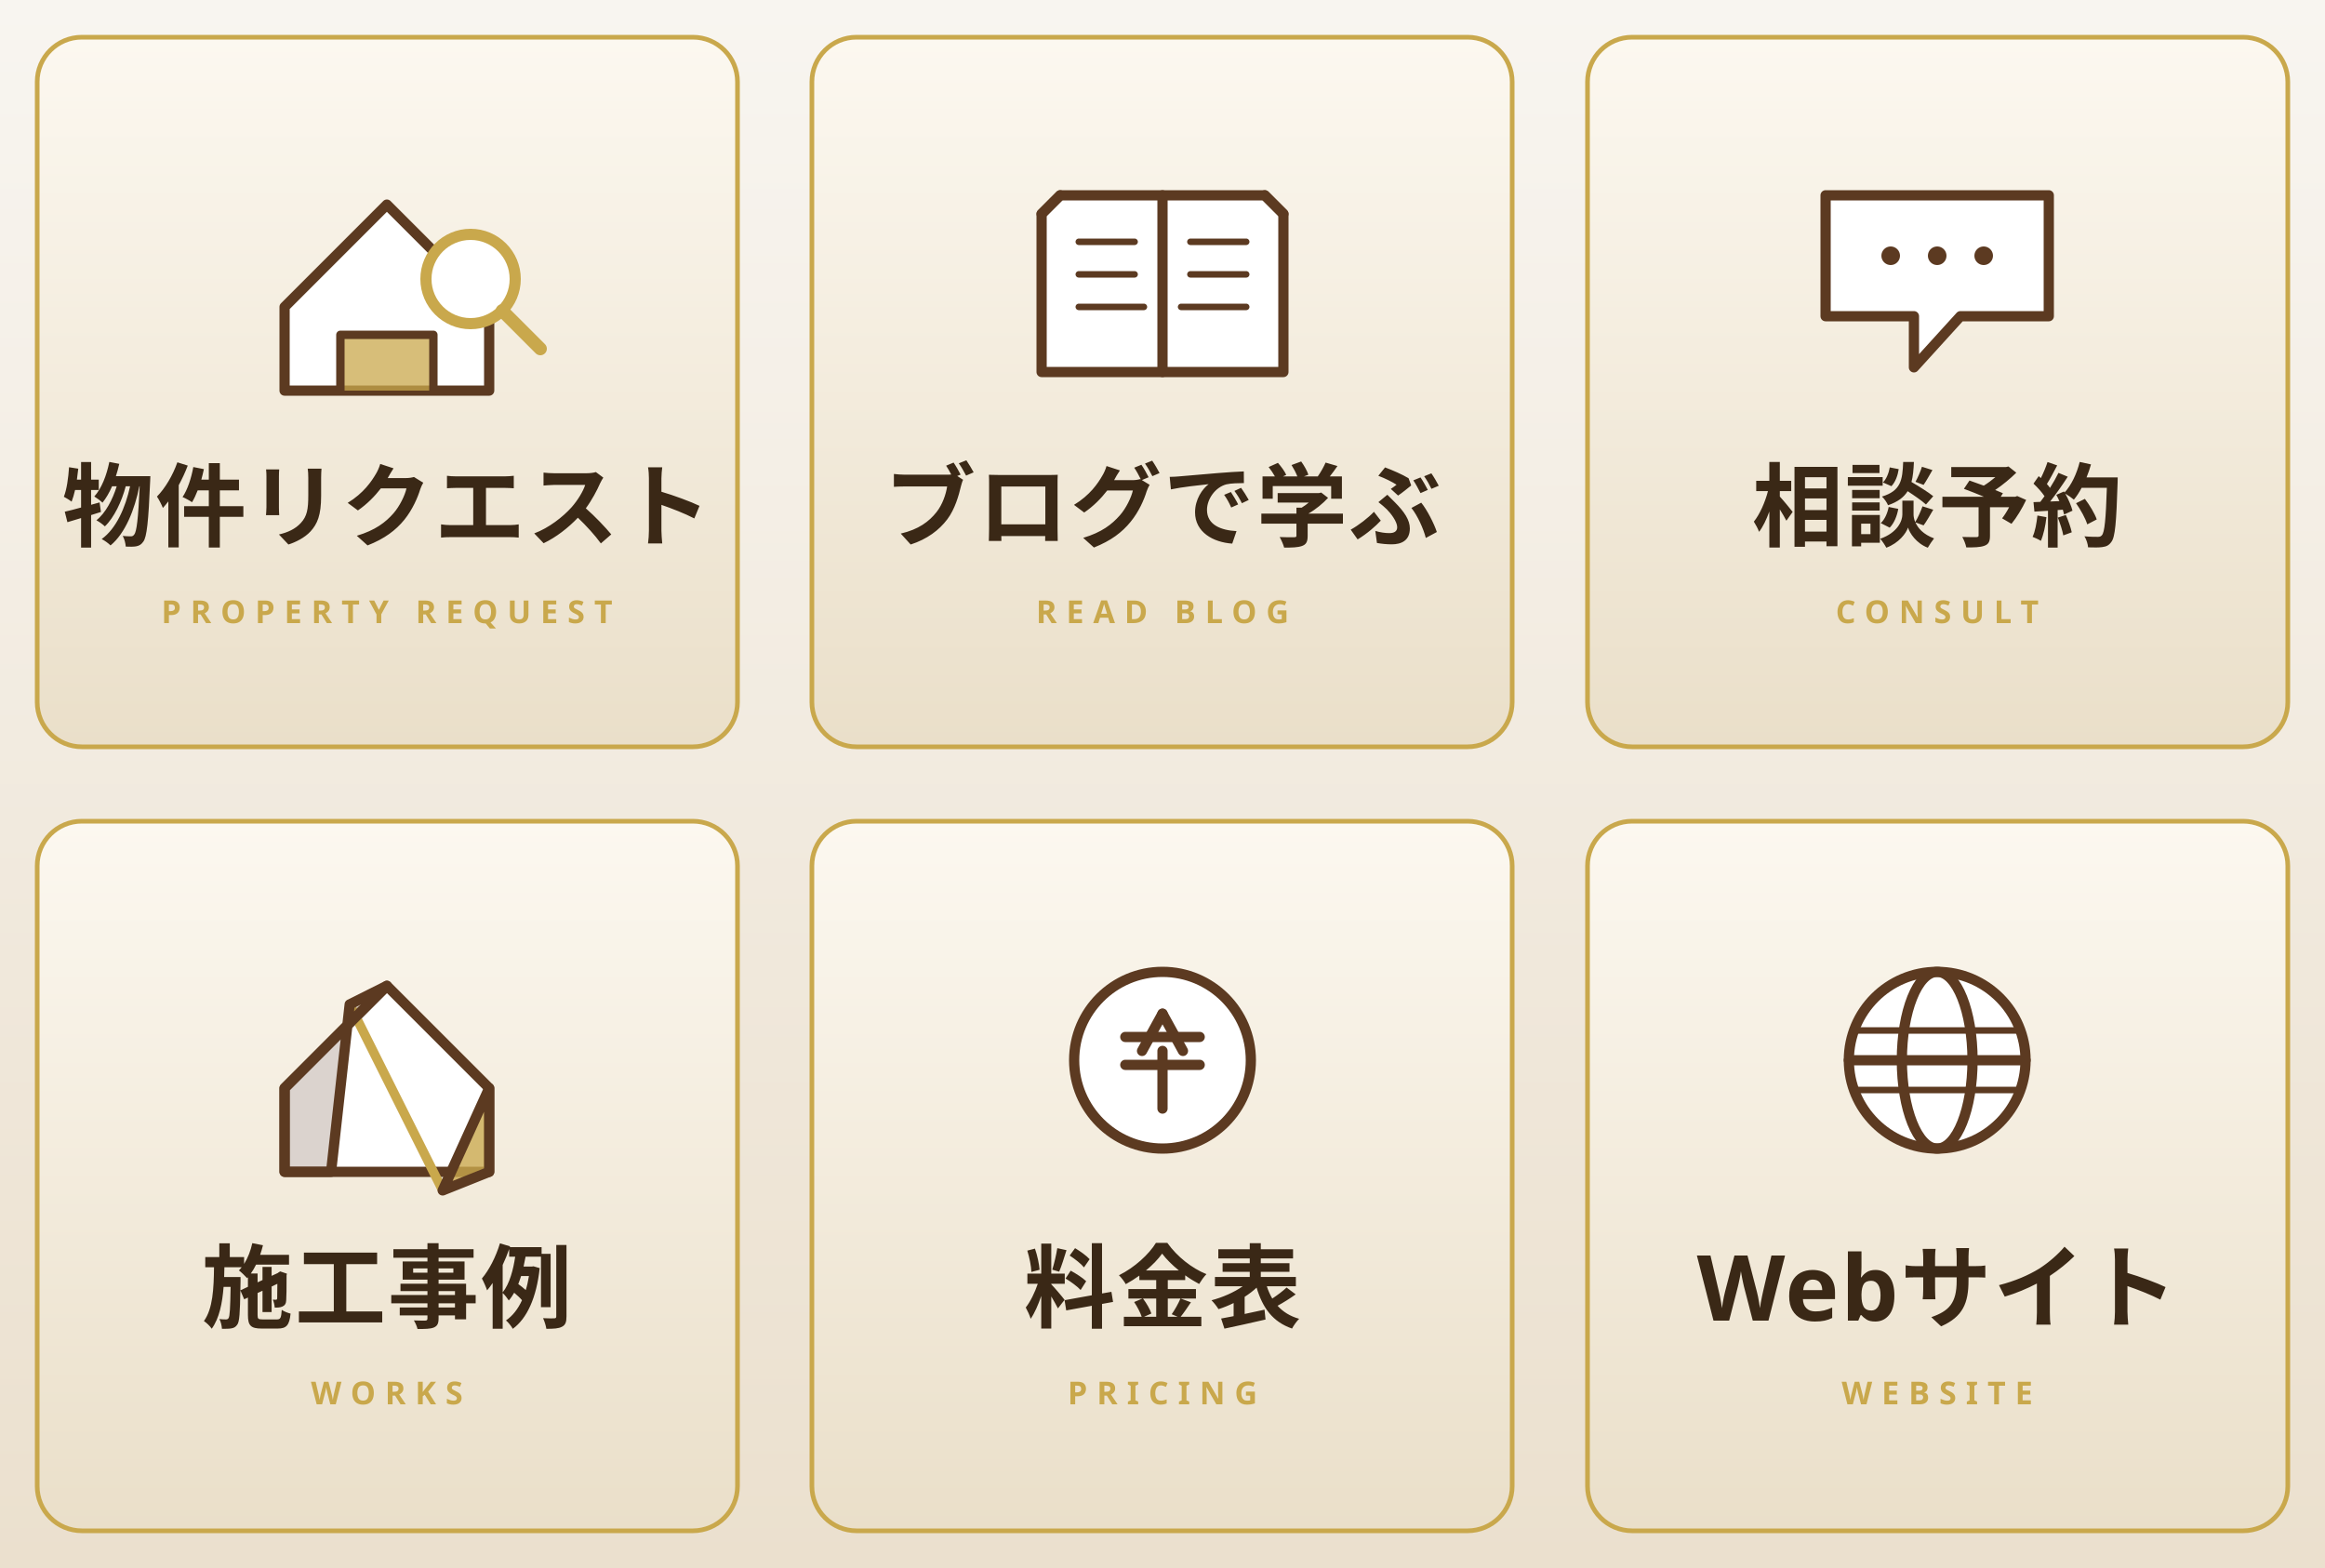
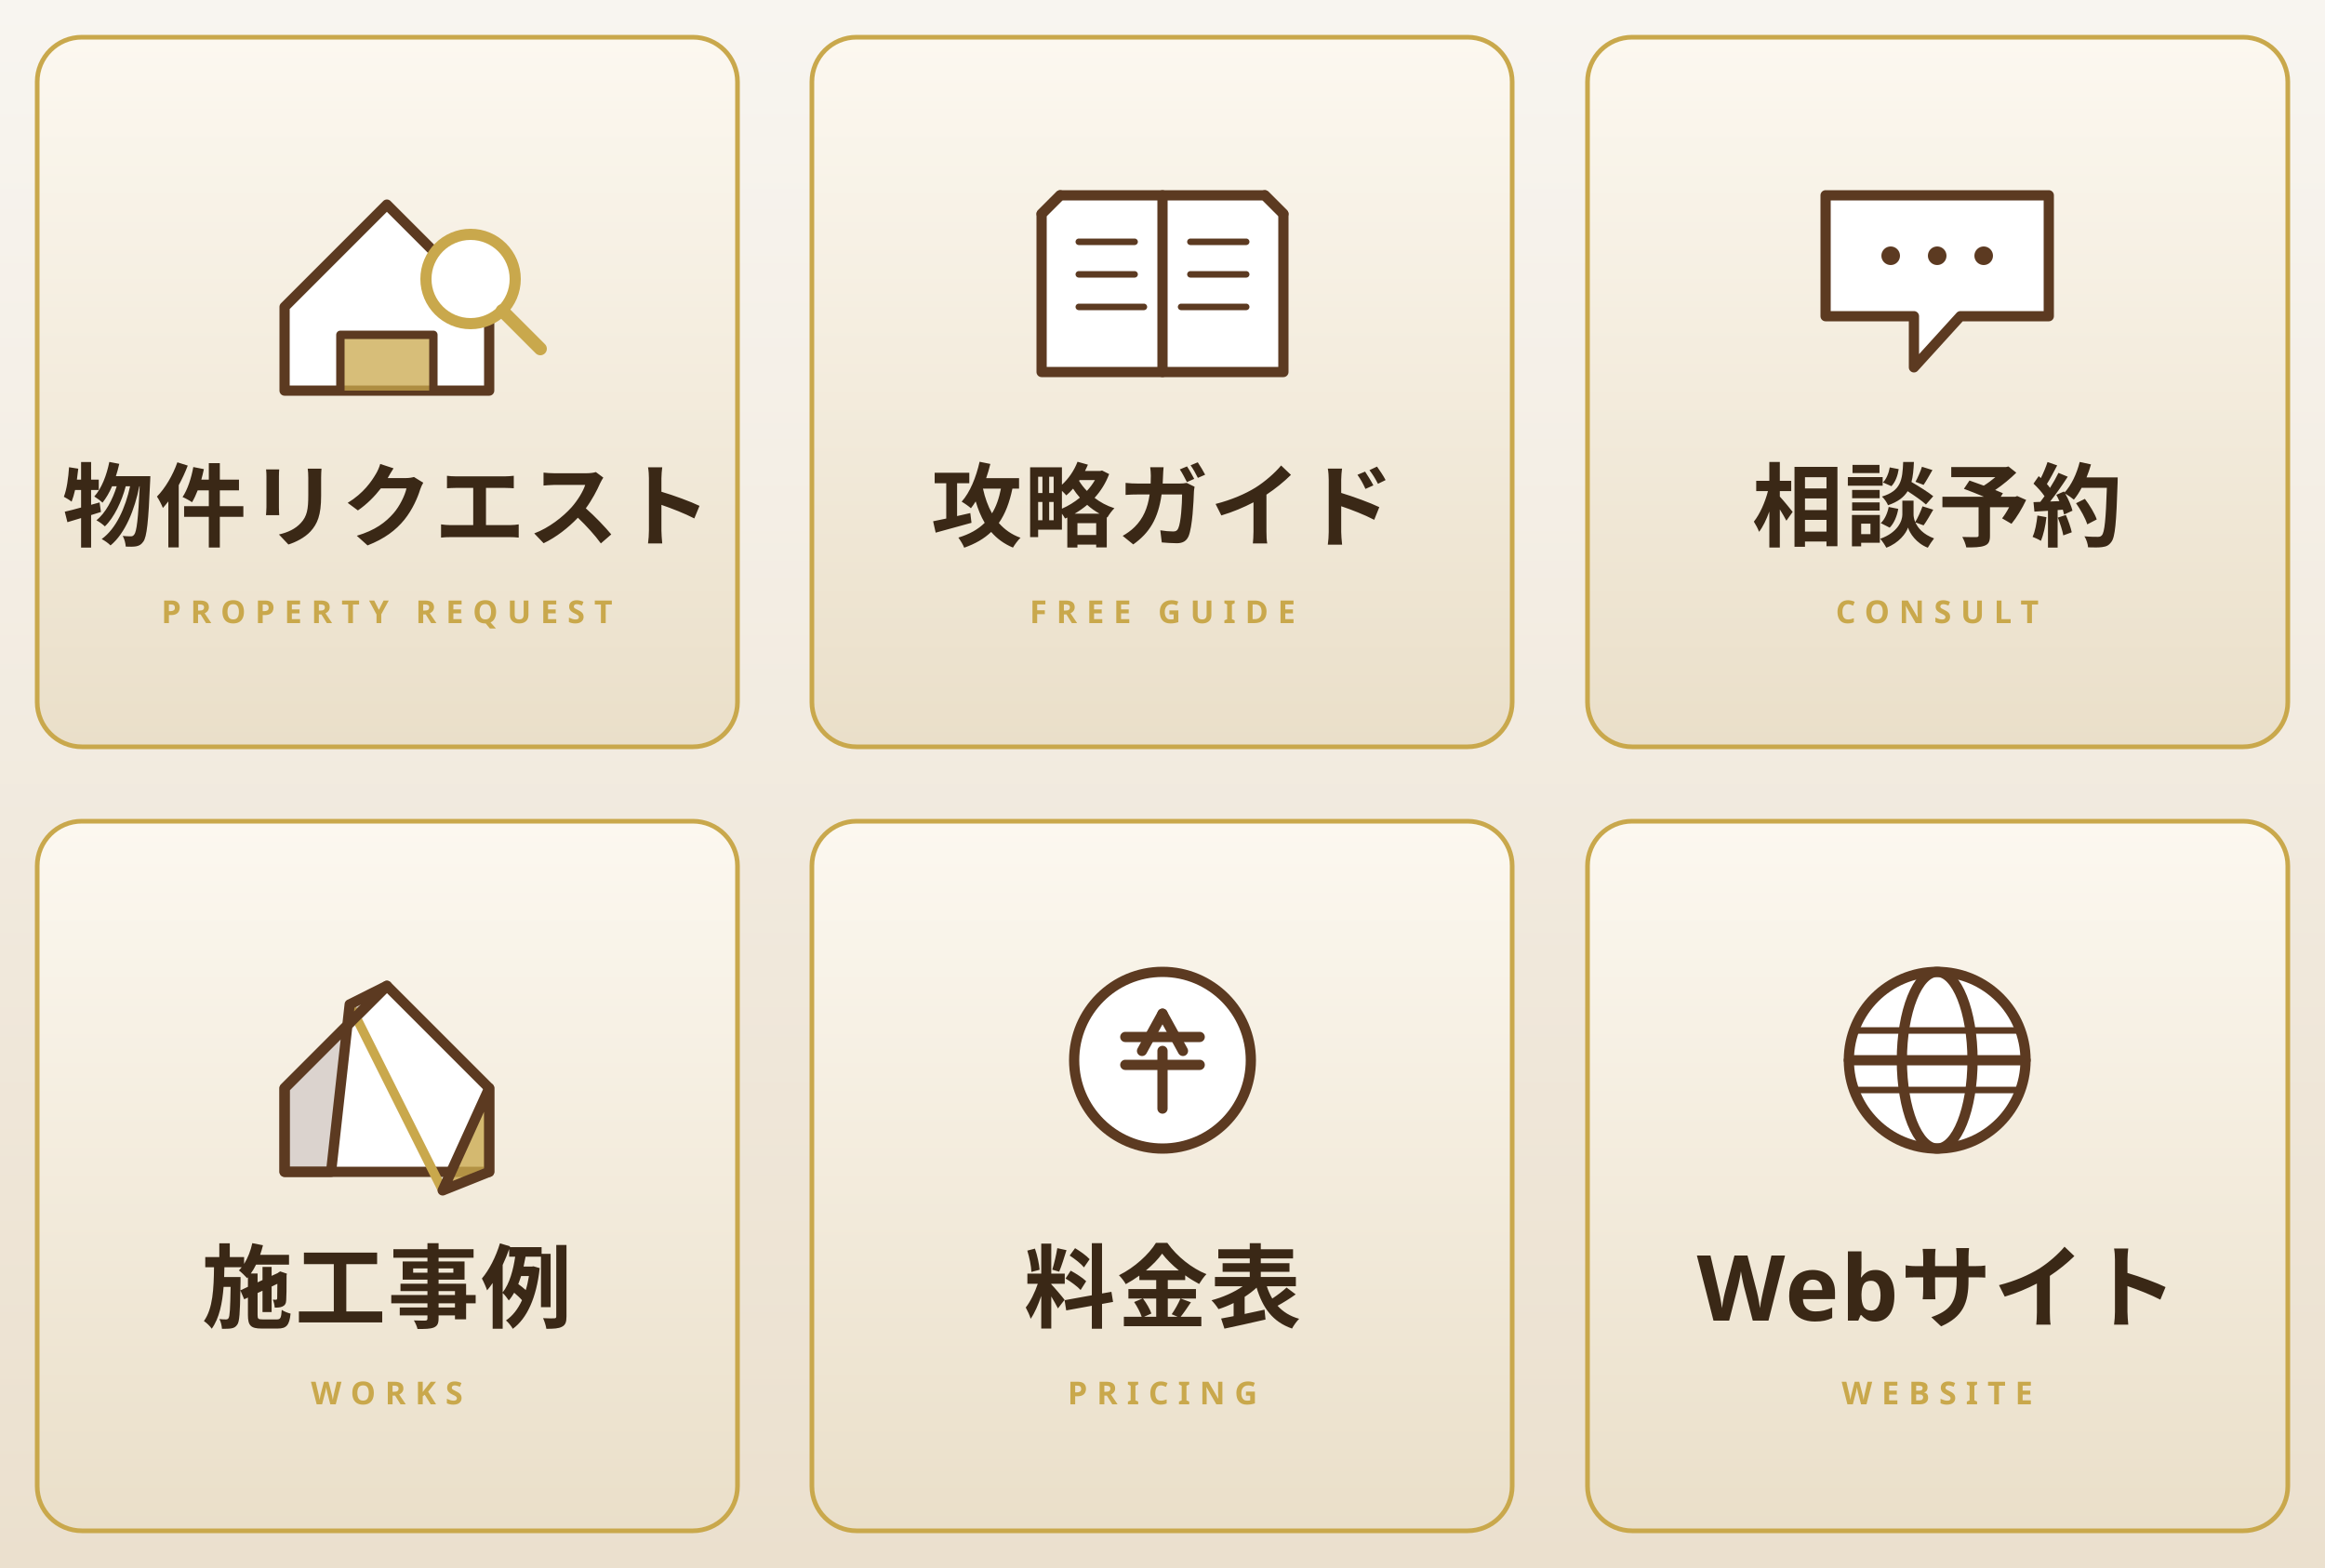
<svg xmlns="http://www.w3.org/2000/svg" width="2500" height="1686" viewBox="0 0 2500 1686">
  <defs>
    <linearGradient id="bgMain" x1="0%" y1="0%" x2="0%" y2="100%">
      <stop offset="0%" stop-color="#F8F5F0" />
      <stop offset="100%" stop-color="#EBE0CE" />
    </linearGradient>
    <linearGradient id="tile" x1="0%" y1="0%" x2="0%" y2="100%">
      <stop offset="0%" stop-color="#FCF8F0" />
      <stop offset="100%" stop-color="#EADFC9" />
    </linearGradient>
  </defs>
  <rect width="2500" height="1686" fill="url(#bgMain)" />
  <g>
    <rect x="40" y="40" width="753" height="763" rx="48" fill="url(#tile)" stroke="#C9A84C" stroke-width="5" />
    <g transform="translate(416, 290)" stroke="#5C3A21" stroke-width="11" fill="none" stroke-linecap="round" stroke-linejoin="round">
      <path d="M -110 40 L 0 -70 L 110 40 L 110 130 L -110 130 Z" fill="#FFFFFF" />
      <path d="M -50 130 L -50 70 L 50 70 L 50 130" fill="#C9A84C" fill-opacity="0.75" stroke-width="9" />
      <circle cx="90" cy="10" r="48" stroke="#C9A84C" stroke-width="12" fill="#FFFFFF" />
      <line x1="124" y1="44" x2="165" y2="85" stroke="#C9A84C" stroke-width="14" />
    </g>
    <text x="416" y="580" text-anchor="middle" font-family="'Noto Sans JP', 'Hiragino Sans', 'Yu Gothic', sans-serif" font-size="98" font-weight="800" fill="#3A2816" letter-spacing="2">物件リクエスト</text>
    <text x="416" y="670" text-anchor="middle" font-family="'Noto Sans JP', sans-serif" font-size="34" font-weight="600" fill="#C9A84C" letter-spacing="10">PROPERTY REQUEST</text>
  </g>
  <g>
    <rect x="873" y="40" width="753" height="763" rx="48" fill="url(#tile)" stroke="#C9A84C" stroke-width="5" />
    <g transform="translate(1250, 290)" stroke="#5C3A21" stroke-width="11" fill="none" stroke-linecap="round" stroke-linejoin="round">
      <path d="M -110 -80 L 110 -80 L 130 -60 L 130 110 L -130 110 L -130 -60 Z" fill="#FFFFFF" />
      <path d="M 0 -80 L 0 110" />
      <path d="M -130 -60 L -110 -80 M 130 -60 L 110 -80" />
      <line x1="-90" y1="-30" x2="-30" y2="-30" stroke="#5C3A21" stroke-width="7" />
      <line x1="-90" y1="5" x2="-30" y2="5" stroke="#5C3A21" stroke-width="7" />
      <line x1="-90" y1="40" x2="-20" y2="40" stroke="#5C3A21" stroke-width="7" />
      <line x1="30" y1="-30" x2="90" y2="-30" stroke="#5C3A21" stroke-width="7" />
      <line x1="30" y1="5" x2="90" y2="5" stroke="#5C3A21" stroke-width="7" />
      <line x1="20" y1="40" x2="90" y2="40" stroke="#5C3A21" stroke-width="7" />
    </g>
-     <text x="1250" y="580" text-anchor="middle" font-family="'Noto Sans JP', 'Hiragino Sans', 'Yu Gothic', sans-serif" font-size="98" font-weight="800" fill="#3A2816" letter-spacing="2">ブログで学ぶ</text>
-     <text x="1250" y="670" text-anchor="middle" font-family="'Noto Sans JP', sans-serif" font-size="34" font-weight="600" fill="#C9A84C" letter-spacing="10">READ BLOG</text>
+     <text x="1250" y="580" text-anchor="middle" font-family="'Noto Sans JP', 'Hiragino Sans', 'Yu Gothic', sans-serif" font-size="98" font-weight="800" fill="#3A2816" letter-spacing="2">攻略ガイド</text>
+     <text x="1250" y="670" text-anchor="middle" font-family="'Noto Sans JP', sans-serif" font-size="34" font-weight="600" fill="#C9A84C" letter-spacing="10">FREE GUIDE</text>
  </g>
  <g>
    <rect x="1707" y="40" width="753" height="763" rx="48" fill="url(#tile)" stroke="#C9A84C" stroke-width="5" />
    <g transform="translate(2083, 290)" stroke="#5C3A21" stroke-width="11" fill="none" stroke-linecap="round" stroke-linejoin="round">
      <path d="M -120 -80 L 120 -80 L 120 50 L 25 50 L -25 105 L -25 50 L -120 50 Z" fill="#FFFFFF" />
      <circle cx="-50" cy="-15" r="10" fill="#5C3A21" stroke="none" />
      <circle cx="0" cy="-15" r="10" fill="#5C3A21" stroke="none" />
      <circle cx="50" cy="-15" r="10" fill="#5C3A21" stroke="none" />
    </g>
    <text x="2083" y="580" text-anchor="middle" font-family="'Noto Sans JP', 'Hiragino Sans', 'Yu Gothic', sans-serif" font-size="98" font-weight="800" fill="#3A2816" letter-spacing="2">相談予約</text>
    <text x="2083" y="670" text-anchor="middle" font-family="'Noto Sans JP', sans-serif" font-size="34" font-weight="600" fill="#C9A84C" letter-spacing="10">CONSULT</text>
  </g>
  <g>
    <rect x="40" y="883" width="753" height="763" rx="48" fill="url(#tile)" stroke="#C9A84C" stroke-width="5" />
    <g transform="translate(416, 1130)" stroke="#5C3A21" stroke-width="11" fill="none" stroke-linecap="round" stroke-linejoin="round">
      <path d="M -110 40 L 0 -70 L 110 40 L 110 130 L -110 130 Z" fill="#FFFFFF" />
      <line x1="-40" y1="-50" x2="60" y2="150" stroke="#C9A84C" stroke-width="10" />
      <path d="M -110 40 L 0 -70 L -40 -50 L -60 130 L -110 130 Z" fill="#5C3A21" fill-opacity="0.22" />
      <path d="M 60 150 L 110 40 L 110 130 Z" fill="#C9A84C" fill-opacity="0.8" />
    </g>
    <text x="416" y="1420" text-anchor="middle" font-family="'Noto Sans JP', 'Hiragino Sans', 'Yu Gothic', sans-serif" font-size="98" font-weight="800" fill="#3A2816" letter-spacing="2">施工事例</text>
    <text x="416" y="1510" text-anchor="middle" font-family="'Noto Sans JP', sans-serif" font-size="34" font-weight="600" fill="#C9A84C" letter-spacing="10">WORKS</text>
  </g>
  <g>
    <rect x="873" y="883" width="753" height="763" rx="48" fill="url(#tile)" stroke="#C9A84C" stroke-width="5" />
    <g transform="translate(1250, 1130)" stroke="#5C3A21" stroke-width="11" fill="none" stroke-linecap="round" stroke-linejoin="round">
      <circle cx="0" cy="10" r="95" fill="#FFFFFF" />
      <line x1="-40" y1="-15" x2="40" y2="-15" />
      <line x1="-40" y1="15" x2="40" y2="15" />
      <line x1="0" y1="-40" x2="-22" y2="0" />
      <line x1="0" y1="-40" x2="22" y2="0" />
      <line x1="0" y1="0" x2="0" y2="62" />
    </g>
    <text x="1250" y="1420" text-anchor="middle" font-family="'Noto Sans JP', 'Hiragino Sans', 'Yu Gothic', sans-serif" font-size="98" font-weight="800" fill="#3A2816" letter-spacing="2">料金表</text>
    <text x="1250" y="1510" text-anchor="middle" font-family="'Noto Sans JP', sans-serif" font-size="34" font-weight="600" fill="#C9A84C" letter-spacing="10">PRICING</text>
  </g>
  <g>
    <rect x="1707" y="883" width="753" height="763" rx="48" fill="url(#tile)" stroke="#C9A84C" stroke-width="5" />
    <g transform="translate(2083, 1130)" stroke="#5C3A21" stroke-width="11" fill="none" stroke-linecap="round" stroke-linejoin="round">
      <circle cx="0" cy="10" r="95" fill="#FFFFFF" />
      <ellipse cx="0" cy="10" rx="38" ry="95" />
      <line x1="-95" y1="10" x2="95" y2="10" />
      <line x1="-90" y1="-22" x2="90" y2="-22" stroke-width="7" />
      <line x1="-90" y1="42" x2="90" y2="42" stroke-width="7" />
    </g>
    <text x="2083" y="1420" text-anchor="middle" font-family="'Noto Sans JP', 'Hiragino Sans', 'Yu Gothic', sans-serif" font-size="98" font-weight="800" fill="#3A2816" letter-spacing="2">Webサイト</text>
    <text x="2083" y="1510" text-anchor="middle" font-family="'Noto Sans JP', sans-serif" font-size="34" font-weight="600" fill="#C9A84C" letter-spacing="10">WEBSITE</text>
  </g>
</svg>
